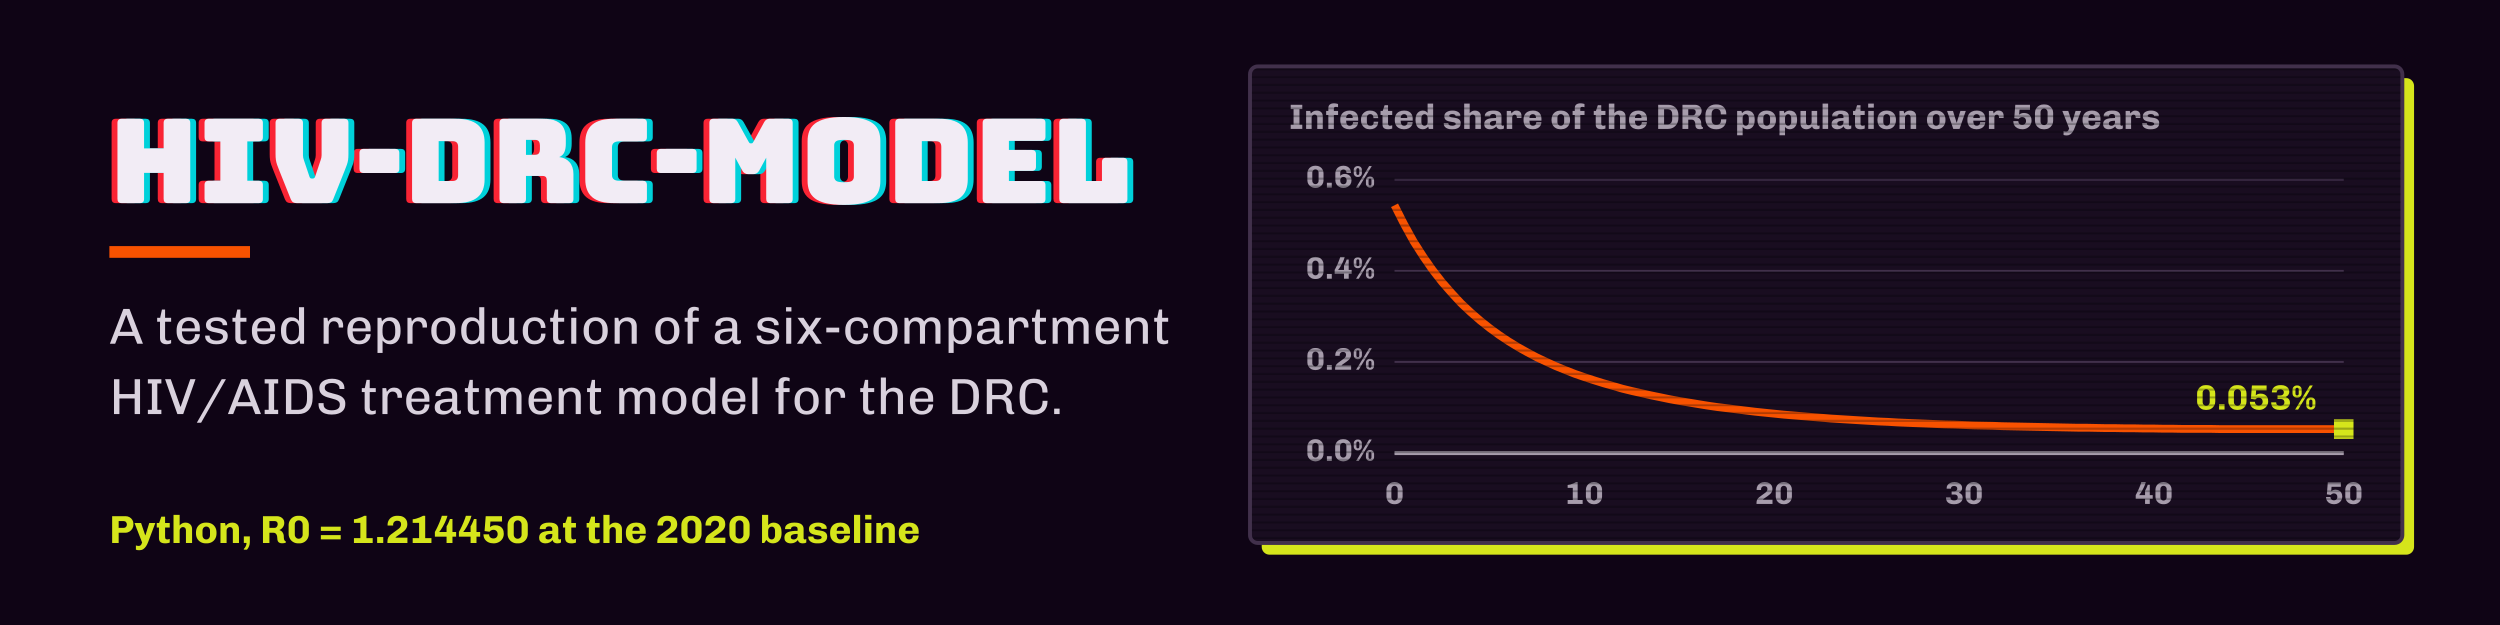
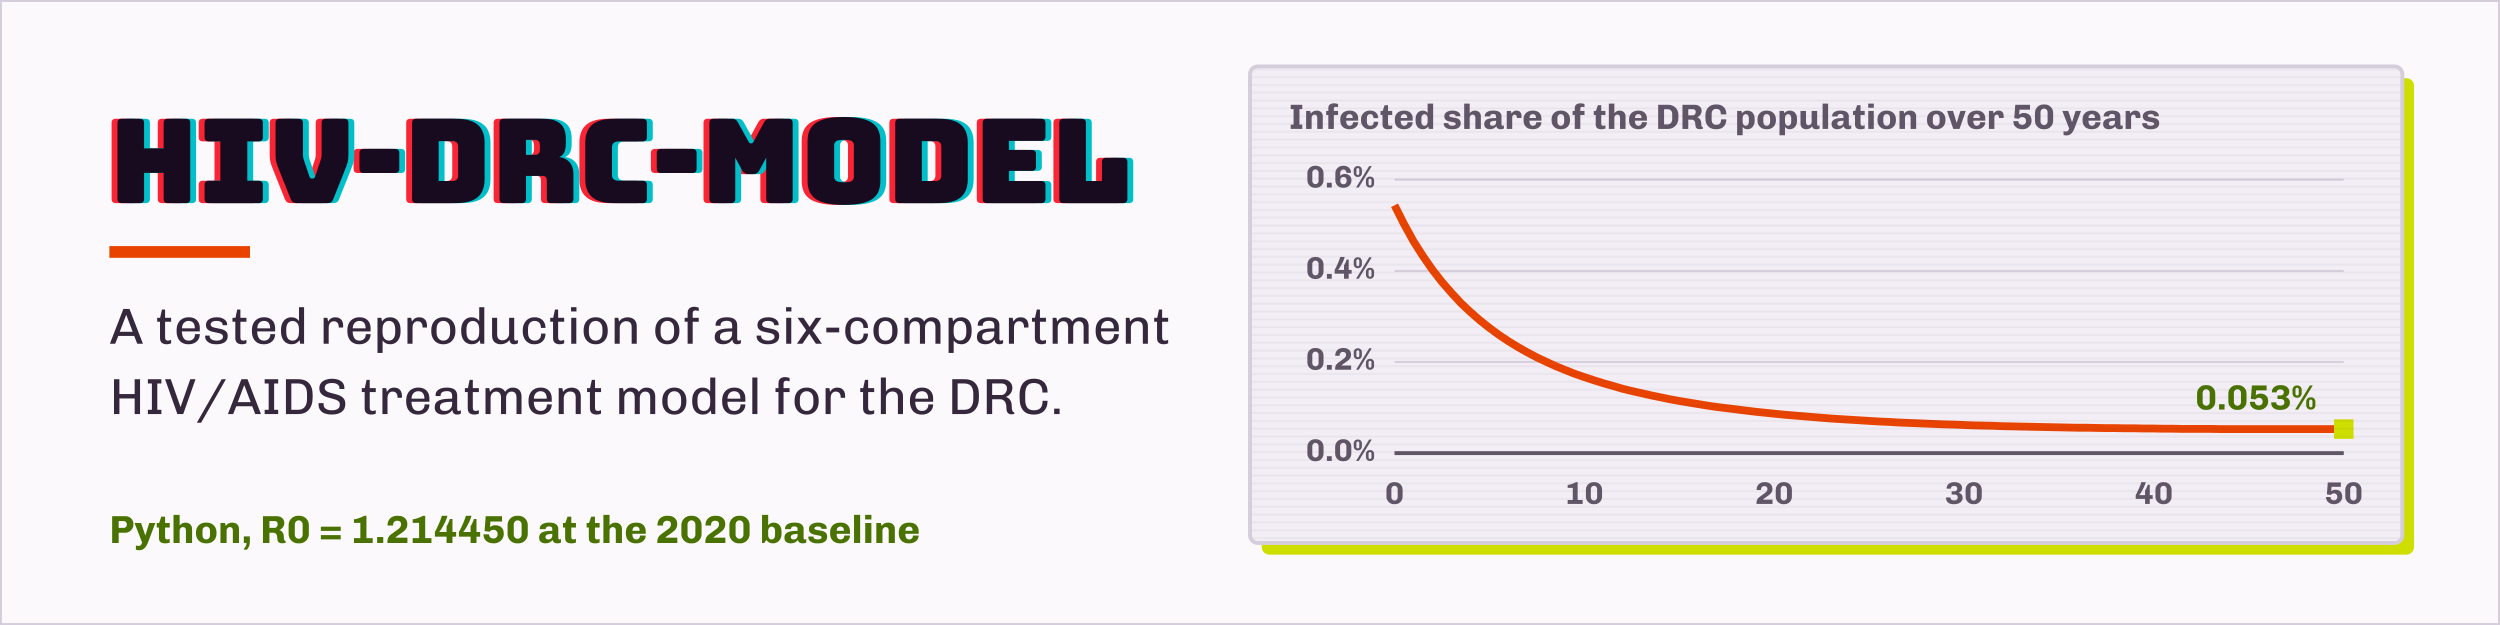
<svg xmlns="http://www.w3.org/2000/svg" viewBox="0 0 1280 320" width="1280" height="320" role="img" aria-label="Hiv-Drc-Model: simulated HIV prevalence in the DRC">
  <defs>
    <path id="g0" d="M260 0H105Q69 0 69 36V684Q69 720 105 720H260Q296 720 296 684V467H463V684Q463 720 499 720H654Q690 720 690 684V36Q690 0 654 0H499Q463 0 463 36V258H296V36Q296 0 260 0Z" />
    <path id="g1" d="M89 0Q53 0 53 36V155Q53 191 89 191H188V527H89Q53 527 53 563V684Q53 720 89 720H515Q551 720 551 684V563Q551 527 515 527H418V191H515Q551 191 551 155V36Q551 0 515 0Z" />
    <path id="g2" d="M495 0H235Q216 0 204.0 7.0Q192 14 184 33L86 278Q74 308 67.0 328.0Q60 348 57.0 368.5Q54 389 54 420V684Q54 720 90 720H249Q288 720 288 684V408Q288 398 290.0 388.0Q292 378 296 367L343 227Q348 210 362 210H373Q387 210 392 227L439 368Q443 379 445.0 389.0Q447 399 447 409V684Q447 720 483 720H640Q676 720 676 684V420Q676 389 673.0 368.5Q670 348 663.0 328.0Q656 308 644 278L546 33Q539 14 527.0 7.0Q515 0 495 0Z" />
    <path id="g3" d="M76 257Q40 257 40 293V427Q40 463 76 463H344Q380 463 380 427V293Q380 257 344 257Z" />
    <path id="g4" d="M442 0H105Q69 0 69 36V684Q69 720 105 720H442Q568 720 628.0 670.0Q688 620 688 516V204Q688 100 628.0 50.0Q568 0 442 0ZM296 529V189H415Q462 189 462 238V481Q462 529 415 529Z" />
    <path id="g5" d="M259 0H105Q69 0 69 36V684Q69 720 105 720H438Q513 720 556.0 699.0Q599 678 617.0 640.5Q635 603 635 553V507Q635 465 623.0 436.0Q611 407 579 393Q634 387 667.0 349.0Q700 311 700 248V36Q700 0 664 0H509Q473 0 473 36V189Q473 212 464.5 222.0Q456 232 435 232H295V36Q295 0 259 0ZM295 540V412H370Q396 412 405.0 425.5Q414 439 414 459V493Q414 513 405.0 526.5Q396 540 370 540Z" />
    <path id="g6" d="M548 0H304Q178 0 118.0 50.0Q58 100 58 204V515Q58 620 118.0 670.0Q178 720 304 720H548Q584 720 584 684V563Q584 527 548 527H347Q286 527 286 477V239Q286 191 347 191H548Q584 191 584 155V36Q584 0 548 0Z" />
    <path id="g7" d="M254 0H105Q69 0 69 36V684Q69 720 105 720H266Q296 720 312 690L402 527Q407 518 410.5 514.0Q414 510 420 510H429Q435 510 438.5 514.0Q442 518 447 527L536 690Q552 720 582 720H744Q780 720 780 684V36Q780 0 744 0H590Q554 0 554 36V388L495 279Q478 247 442 247H402Q366 247 349 279L290 388V36Q290 0 254 0Z" />
    <path id="g8" d="M679 189Q679 143 665.5 105.5Q652 68 618.0 41.0Q584 14 523.5 -0.5Q463 -15 369 -15Q275 -15 214.5 -0.5Q154 14 120.0 41.0Q86 68 72.0 105.5Q58 143 58 189V530Q58 576 72.0 613.5Q86 651 120.0 678.0Q154 705 214.5 720.0Q275 735 369 735Q463 735 523.5 720.0Q584 705 618.0 678.0Q652 651 665.5 613.5Q679 576 679 530ZM285 225Q285 205 300.0 191.5Q315 178 369 178Q424 178 438.5 191.5Q453 205 453 225V494Q453 514 438.5 527.0Q424 540 369 540Q315 540 300.0 527.0Q285 514 285 494Z" />
    <path id="g9" d="M569 0H105Q69 0 69 36V684Q69 720 105 720H569Q605 720 605 684V567Q605 531 569 531H293V454H488Q524 454 524 418V311Q524 275 488 275H293V189H569Q605 189 605 153V36Q605 0 569 0Z" />
    <path id="g10" d="M614 0H105Q69 0 69 36V684Q69 720 105 720H260Q296 720 296 684V189H433V351Q433 387 469 387H614Q650 387 650 351V36Q650 0 614 0Z" />
    <path id="g11" d="M10 0 276 686H396L661 0H549L489 154H175L114 0ZM204 235H459L334 566H330Z" />
    <path id="g13" d="M228 -10Q191 -10 161.5 2.0Q132 14 115.5 40.5Q99 67 99 111V433H43V511H102L137 674H199V511H318V433H199V129Q199 85 217.0 73.0Q235 61 256 61Q267 61 286.5 66.0Q306 71 318 76V9Q307 3 291.5 -1.5Q276 -6 259.5 -8.0Q243 -10 228 -10Z" />
    <path id="g14" d="M285 -10Q217 -10 165.5 19.5Q114 49 85.0 106.5Q56 164 56 245V266Q56 348 86.5 405.0Q117 462 170.0 491.5Q223 521 291 521H302Q364 521 412.0 495.0Q460 469 486.5 421.0Q513 373 513 307V243H160Q160 186 175.5 145.0Q191 104 220.5 82.5Q250 61 293 61Q329 61 357.0 75.0Q385 89 402.0 118.0Q419 147 419 190H513Q513 129 484.0 84.0Q455 39 405.5 14.5Q356 -10 294 -10ZM161 303H415Q415 378 382.5 414.0Q350 450 292 450Q239 450 201.5 413.0Q164 376 161 303Z" />
    <path id="g15" d="M256 -10Q203 -10 164.0 3.0Q125 16 99.0 37.5Q73 59 60.0 85.5Q47 112 47 138Q47 144 47.0 148.5Q47 153 48 160H136Q135 157 135.0 154.5Q135 152 135 149Q135 120 153.5 100.5Q172 81 203.5 71.0Q235 61 275 61Q309 61 337.5 70.0Q366 79 382.5 96.5Q399 114 399 138Q399 166 381.0 181.5Q363 197 333.0 205.5Q303 214 267.5 220.5Q232 227 195.5 235.5Q159 244 129.0 259.0Q99 274 81.0 300.5Q63 327 63 371Q63 405 78.0 433.0Q93 461 121.0 480.5Q149 500 187.5 510.5Q226 521 272 521H285Q329 521 365.0 509.5Q401 498 427.0 478.5Q453 459 466.5 434.5Q480 410 480 383Q480 378 479.5 372.5Q479 367 479 365H391V376Q391 386 386.5 398.5Q382 411 368.5 422.5Q355 434 331.5 442.0Q308 450 271 450Q236 450 213.0 443.0Q190 436 177.5 425.0Q165 414 160.0 402.0Q155 390 155 380Q155 356 173.0 341.5Q191 327 221.0 319.0Q251 311 287.5 305.0Q324 299 360.0 290.5Q396 282 426.0 266.5Q456 251 474.0 224.0Q492 197 492 154Q492 109 475.0 77.5Q458 46 428.0 27.0Q398 8 359.0 -1.0Q320 -10 276 -10Z" />
    <path id="g16" d="M267 -10Q209 -10 161.5 17.5Q114 45 85.5 104.0Q57 163 57 255V266Q57 350 84.5 406.5Q112 463 157.5 492.0Q203 521 259 521Q313 521 352.0 500.5Q391 480 412 446V720H512V0H436L422 71Q397 33 358.5 11.5Q320 -10 267 -10ZM285 61Q320 61 348.5 77.5Q377 94 394.5 131.5Q412 169 412 232V288Q412 343 395.0 378.5Q378 414 349.0 431.5Q320 449 285 449Q233 449 197.0 408.5Q161 368 161 286V231Q161 169 177.5 131.5Q194 94 222.5 77.5Q251 61 285 61Z" />
    <path id="g17" d="M79 0V511H153L167 436Q168 438 176.0 451.0Q184 464 200.5 480.5Q217 497 243.5 509.0Q270 521 309 521Q362 521 396.5 499.5Q431 478 447.5 441.0Q464 404 464 357Q464 347 463.0 336.5Q462 326 462 320H376V339Q376 361 367.5 385.5Q359 410 338.0 426.5Q317 443 279 443Q251 443 231.5 431.0Q212 419 200.5 401.0Q189 383 184.0 363.0Q179 343 179 326V0Z" />
    <path id="g18" d="M78 -181V511H153L167 440Q192 478 232.0 499.5Q272 521 325 521Q383 521 429.5 495.5Q476 470 504.0 413.0Q532 356 532 263V244Q532 162 504.5 105.0Q477 48 431.5 19.0Q386 -10 331 -10Q277 -10 238.5 11.0Q200 32 178 65V-181ZM304 62Q339 62 367.0 80.0Q395 98 411.0 134.0Q427 170 427 223V279Q427 341 411.0 378.5Q395 416 367.0 433.0Q339 450 304 450Q270 450 241.0 433.5Q212 417 194.5 380.0Q177 343 177 280V223Q177 169 194.0 133.0Q211 97 240.0 79.5Q269 62 304 62Z" />
    <path id="g19" d="M288 -10Q222 -10 169.5 21.0Q117 52 87.0 110.0Q57 168 57 247V264Q57 345 87.0 402.5Q117 460 169.5 490.5Q222 521 288 521H301Q368 521 420.0 490.0Q472 459 502.0 401.5Q532 344 532 264V247Q532 168 502.0 110.0Q472 52 419.5 21.0Q367 -10 301 -10ZM294 61Q332 61 362.0 79.0Q392 97 410.0 133.0Q428 169 428 222V289Q428 343 410.0 378.5Q392 414 362.0 432.0Q332 450 294 450Q257 450 227.0 432.0Q197 414 179.0 378.5Q161 343 161 289V222Q161 169 179.0 133.0Q197 97 227.0 79.0Q257 61 294 61Z" />
    <path id="g20" d="M247 -10Q168 -10 121.0 33.5Q74 77 74 168V511H174V192Q174 125 201.0 96.5Q228 68 280 68Q315 68 344.5 84.5Q374 101 392.0 130.0Q410 159 410 195V511H510V95Q510 77 518.5 69.0Q527 61 538 61Q549 61 561.0 65.0Q573 69 583 75V11Q570 1 551.0 -4.5Q532 -10 507 -10Q475 -10 456.0 2.0Q437 14 428.0 33.5Q419 53 415 75Q390 35 344.0 12.5Q298 -10 247 -10Z" />
    <path id="g21" d="M278 -10Q214 -10 164.0 21.5Q114 53 85.5 110.0Q57 167 57 244V268Q57 326 74.5 372.5Q92 419 122.5 452.5Q153 486 194.5 503.5Q236 521 284 521H295Q358 521 405.0 495.5Q452 470 478.5 423.5Q505 377 505 311H416Q416 358 400.0 389.0Q384 420 356.0 435.0Q328 450 293 450Q236 450 198.5 411.0Q161 372 161 293V220Q161 141 198.0 101.0Q235 61 294 61Q331 61 359.0 75.5Q387 90 403.0 120.5Q419 151 419 200H505Q505 133 476.5 86.0Q448 39 399.5 14.5Q351 -10 290 -10Z" />
    <path id="g22" d="M87 0V511H187V0ZM84 636V720H190V636Z" />
    <path id="g23" d="M79 0V511H151L165 436Q193 478 237.5 499.5Q282 521 334 521Q387 521 427.5 501.0Q468 481 491.0 441.5Q514 402 514 343V0H414V326Q414 389 385.0 416.5Q356 444 303 444Q269 444 240.5 427.0Q212 410 195.5 381.5Q179 353 179 316V0Z" />
    <path id="g24" d="M105 0V433H47V511H105V604Q105 669 141.5 698.5Q178 728 234 728Q248 728 264.5 725.5Q281 723 297.0 719.0Q313 715 324 710V643Q312 648 292.5 652.5Q273 657 262 657Q249 657 235.5 652.5Q222 648 213.5 635.0Q205 622 205 593V511H324V433H205V0Z" />
    <path id="g25" d="M210 -10Q169 -10 131.5 3.0Q94 16 70.5 47.5Q47 79 47 133Q47 188 71.5 221.5Q96 255 141.5 273.0Q187 291 250.5 297.0Q314 303 390 303V355Q390 409 363.5 430.5Q337 452 280 452Q232 452 197.0 431.5Q162 411 162 367V355H65Q64 360 64.0 365.5Q64 371 64 377Q64 421 91.5 453.5Q119 486 166.5 503.5Q214 521 275 521H289Q390 521 439.5 481.0Q489 441 489 366V95Q489 77 497.0 69.0Q505 61 516 61Q527 61 539.5 65.0Q552 69 562 75V11Q549 1 530.0 -4.5Q511 -10 485 -10Q453 -10 433.5 2.5Q414 15 405.0 36.0Q396 57 394 83Q365 38 318.5 14.0Q272 -10 210 -10ZM250 61Q285 61 317.0 76.5Q349 92 369.5 124.0Q390 156 390 204V242Q315 242 261.0 234.5Q207 227 178.5 206.0Q150 185 150 141Q150 99 175.0 80.0Q200 61 250 61Z" />
    <path id="g26" d="M24 0 208 265 36 511H154L274 333H275L396 511H506L333 263L516 0H398L268 195H266L134 0Z" />
    <path id="g27" d="M62 224V317H316V224Z" />
    <path id="g28" d="M79 0V511H153L168 436Q193 476 230.0 498.5Q267 521 315 521Q365 521 404.0 501.0Q443 481 465 437Q487 474 526.5 497.5Q566 521 620 521Q669 521 707.0 501.0Q745 481 766.5 441.5Q788 402 788 343V0H689V321Q689 385 663.5 414.0Q638 443 591 443Q560 443 535.5 427.0Q511 411 497.5 382.0Q484 353 484 317V0H384V321Q384 385 358.5 414.0Q333 443 285 443Q254 443 230.0 427.0Q206 411 192.5 382.0Q179 353 179 317V0Z" />
    <path id="g29" d="M91 0V686H197V394H498V686H604V0H498V307H198V0Z" />
    <path id="g30" d="M63 0V84H142V602H63V686H329V602H249V84H329V0Z" />
    <path id="g31" d="M253 0 11 686H123L313 144H318L507 686H610L368 0Z" />
    <path id="g32" d="M15 -171 505 686H588L99 -171Z" />
    <path id="g33" d="M91 0V686H340Q398 686 448.0 669.5Q498 653 536.5 616.0Q575 579 596.0 520.0Q617 461 617 375V330Q617 245 596.0 183.0Q575 121 536.5 80.0Q498 39 448.0 19.5Q398 0 340 0ZM197 84H333Q382 84 421.0 105.5Q460 127 483.0 175.5Q506 224 506 306V392Q506 472 483.0 518.0Q460 564 421.0 583.0Q382 602 333 602H197Z" />
    <path id="g34" d="M311 -10Q240 -10 181.5 10.0Q123 30 88.0 75.0Q53 120 53 195Q53 199 53.0 204.5Q53 210 54 215H153Q152 209 152.0 204.0Q152 199 152 193Q152 152 172.0 126.0Q192 100 228.0 87.0Q264 74 311 74Q361 74 397.0 85.0Q433 96 452.5 121.5Q472 147 472 188Q472 225 450.0 247.5Q428 270 392.0 283.0Q356 296 313.0 306.5Q270 317 227.5 330.0Q185 343 149.0 364.0Q113 385 91.0 420.0Q69 455 69 509Q69 573 103.5 614.0Q138 655 194.5 675.5Q251 696 318 696Q385 696 440.5 676.5Q496 657 529.0 615.5Q562 574 562 506V493H465V509Q465 543 446.0 566.0Q427 589 395.0 600.5Q363 612 320 612Q278 612 245.5 602.5Q213 593 194.0 572.5Q175 552 175 518Q175 483 197.0 462.0Q219 441 255.0 428.5Q291 416 334.5 406.0Q378 396 421.0 383.0Q464 370 500.0 348.5Q536 327 558.0 292.0Q580 257 580 202Q580 125 544.0 78.5Q508 32 447.0 11.0Q386 -10 311 -10Z" />
    <path id="g35" d="M79 0V720H179V0Z" />
    <path id="g36" d="M79 0V720H179V443Q206 482 248.5 501.5Q291 521 336 521Q388 521 428.0 501.0Q468 481 491.5 441.5Q515 402 515 343V0H415V326Q415 389 385.5 416.5Q356 444 303 444Q269 444 240.5 427.0Q212 410 195.5 381.5Q179 353 179 316V0Z" />
    <path id="g37" d="M576 -5Q551 -5 528.5 5.0Q506 15 491.5 43.0Q477 71 477 124Q477 174 466.5 206.0Q456 238 438.0 256.5Q420 275 400.0 283.0Q380 291 361 291H197V0H91V686H412Q461 686 502.0 665.0Q543 644 569.0 606.0Q595 568 595 516Q595 475 578.5 440.0Q562 405 534.5 379.0Q507 353 474 340V335Q484 332 501.5 322.5Q519 313 537.5 294.0Q556 275 569.0 242.0Q582 209 582 160Q582 124 585.5 100.5Q589 77 595.0 63.5Q601 50 611.0 42.5Q621 35 633 30V4Q624 0 608.5 -2.5Q593 -5 576 -5ZM197 375H383Q413 375 436.5 393.5Q460 412 474.5 441.5Q489 471 489 504Q489 551 459.5 576.5Q430 602 384 602H197Z" />
    <path id="g38" d="M339 -10Q281 -10 231.0 6.5Q181 23 143.5 61.0Q106 99 84.5 161.5Q63 224 63 317V370Q63 461 85.0 523.5Q107 586 145.0 624.0Q183 662 232.5 679.0Q282 696 339 696H352Q404 696 451.5 682.0Q499 668 535.0 636.0Q571 604 592.5 552.0Q614 500 614 424H513Q513 499 490.5 539.5Q468 580 430.0 596.0Q392 612 344 612Q307 612 276.0 601.5Q245 591 222.0 566.0Q199 541 186.5 498.5Q174 456 174 392V294Q174 209 195.5 161.0Q217 113 255.0 93.5Q293 74 343 74Q393 74 432.0 90.0Q471 106 493.5 146.5Q516 187 516 261H614Q614 189 593.0 137.0Q572 85 535.5 53.0Q499 21 451.5 5.5Q404 -10 351 -10Z" />
    <path id="g39" d="M74 0V107H181V0Z" />
    <path id="g40" d="M71 0V686H413Q469 686 515.5 660.0Q562 634 589.0 589.0Q616 544 616 488V471Q616 415 588.0 367.5Q560 320 513.5 291.0Q467 262 410 262H238V0ZM238 387H366Q391 387 409.0 398.0Q427 409 437.5 428.5Q448 448 448 474Q448 508 426.0 534.0Q404 560 365 560H238Z" />
    <path id="g41" d="M129 -186Q101 -186 79.0 -182.5Q57 -179 40 -172V-63Q51 -68 70.5 -72.0Q90 -76 109 -76Q138 -76 154.5 -64.5Q171 -53 181.0 -33.0Q191 -13 199 12L5 511H173L278 199H285L382 511H537L356 30Q334 -31 303.0 -80.0Q272 -129 229.5 -157.5Q187 -186 129 -186Z" />
    <path id="g42" d="M248 -10Q201 -10 165.0 2.0Q129 14 108.5 43.5Q88 73 88 122V396H32V511H93L148 674H245V511H364V396H245V159Q245 115 263.0 102.5Q281 90 302 90Q313 90 332.5 94.5Q352 99 364 104V10Q350 4 328.5 -1.0Q307 -6 285.5 -8.0Q264 -10 248 -10Z" />
    <path id="g43" d="M62 0V720H219V448Q248 484 285.0 502.5Q322 521 369 521Q419 521 456.5 501.0Q494 481 515.5 445.0Q537 409 537 360V0H380V324Q380 365 358.5 386.0Q337 407 303 407Q280 407 261.0 395.0Q242 383 230.5 363.5Q219 344 219 319V0Z" />
    <path id="g44" d="M290 -10Q218 -10 161.0 22.0Q104 54 71.5 111.5Q39 169 39 246V265Q39 343 71.5 400.5Q104 458 161.0 489.5Q218 521 290 521H314Q386 521 443.0 489.5Q500 458 532.5 400.5Q565 343 565 265V246Q565 169 532.5 111.0Q500 53 443.0 21.5Q386 -10 314 -10ZM302 90Q329 90 350.5 103.0Q372 116 385.0 140.5Q398 165 398 198V313Q398 347 385.0 371.0Q372 395 350.5 408.0Q329 421 302 421Q275 421 253.5 408.0Q232 395 219.0 371.0Q206 347 206 313V198Q206 165 219.0 140.5Q232 116 253.5 103.0Q275 90 302 90Z" />
    <path id="g45" d="M62 0V511H179L197 437Q228 480 269.0 500.5Q310 521 365 521Q417 521 455.5 501.5Q494 482 515.0 446.0Q536 410 536 360V0H379V324Q379 365 358.0 386.0Q337 407 303 407Q280 407 261.0 395.0Q242 383 230.5 363.5Q219 344 219 319V0Z" />
    <path id="g46" d="M62 -172V-153Q97 -116 114.0 -78.0Q131 -40 131 1H62V169H216V27Q216 -30 197.5 -80.5Q179 -131 142 -172Z" />
    <path id="g48" d="M561 -8Q524 -8 496.5 3.5Q469 15 453.5 43.0Q438 71 438 121Q438 151 432.0 176.5Q426 202 414.0 221.0Q402 240 383.0 251.0Q364 262 337 262H236V0H71V686H429Q478 686 520.5 665.5Q563 645 590.0 607.0Q617 569 617 515Q617 471 600.0 435.0Q583 399 555.5 373.0Q528 347 495 334V329Q516 323 535.5 309.5Q555 296 570.0 275.5Q585 255 594.5 228.0Q604 201 604 168Q604 144 606.0 123.0Q608 102 613.0 85.5Q618 69 628.5 58.0Q639 47 655 42V7Q635 -1 610.0 -4.5Q585 -8 561 -8ZM236 387H373Q394 387 411.0 400.5Q428 414 438.0 436.0Q448 458 448 484Q448 521 427.0 540.5Q406 560 375 560H236Z" />
    <path id="g49" d="M291 -10Q224 -10 169.0 22.0Q114 54 81.5 109.0Q49 164 49 232V454Q49 523 81.5 578.0Q114 633 169.0 664.5Q224 696 291 696H325Q393 696 447.5 664.5Q502 633 534.0 578.0Q566 523 566 454V232Q566 164 534.0 109.0Q502 54 447.5 22.0Q393 -10 325 -10ZM307 108Q336 108 358.5 122.0Q381 136 394.5 159.5Q408 183 408 212V475Q408 504 394.5 527.5Q381 551 358.5 565.0Q336 579 308 579Q279 579 256.5 565.0Q234 551 220.5 527.5Q207 504 207 475V212Q207 183 220.5 159.5Q234 136 256.5 122.0Q279 108 307 108Z" />
    <path id="g50" d="M52 309V417H560V309ZM52 92V201H560V92Z" />
    <path id="g51" d="M80 0V124H244V514H80V606Q120 609 166.5 622.0Q213 635 259.5 654.5Q306 674 346 696H400V124H560V0Z" />
    <path id="g52" d="M59 0V152H215V0Z" />
    <path id="g53" d="M48 0V35Q48 95 70.0 139.5Q92 184 140 219L333 361Q364 384 381.0 413.5Q398 443 398 478Q398 521 373.0 545.5Q348 570 297 570Q267 570 244.0 557.5Q221 545 207.5 522.5Q194 500 194 472Q194 465 194.0 458.5Q194 452 195 446H52Q52 451 52.0 455.5Q52 460 52 464Q52 531 82.5 583.0Q113 635 168.5 665.5Q224 696 300 696H323Q396 696 448.5 669.0Q501 642 529.5 594.0Q558 546 558 482Q558 431 540.5 392.0Q523 353 490.5 321.0Q458 289 415 259L290 171Q283 166 275.5 160.0Q268 154 262.5 147.5Q257 141 253 135H560V0Z" />
    <path id="g54" d="M332 0V161H33V282Q49 309 68.5 347.5Q88 386 109.0 431.5Q130 477 150.0 525.0Q170 573 186.0 617.0Q202 661 212 696H355Q347 659 329.0 613.5Q311 568 288.0 519.0Q265 470 239.0 424.5Q213 379 188.5 341.5Q164 304 143 281H332V426Q342 441 355.0 465.5Q368 490 380.5 517.5Q393 545 403.0 571.0Q413 597 418 614H483V281H577V161H483V0Z" />
    <path id="g55" d="M306 -10Q228 -10 170.0 18.5Q112 47 79.5 98.5Q47 150 47 221H190Q190 191 203.5 166.5Q217 142 242.0 128.5Q267 115 300 115Q336 115 360.5 129.5Q385 144 397.5 169.5Q410 195 410 226Q410 275 380.0 306.0Q350 337 301 337Q270 337 243.5 322.5Q217 308 202 287L75 305L104 686H522V548H225L214 405Q234 424 269.0 439.0Q304 454 352 454Q414 454 463.0 429.5Q512 405 539.5 356.5Q567 308 567 236Q567 166 533.5 110.5Q500 55 441.0 22.5Q382 -10 306 -10Z" />
    <path id="g56" d="M196 -10Q155 -10 118.0 4.0Q81 18 57.5 49.5Q34 81 34 135Q34 189 57.5 223.5Q81 258 125.5 277.0Q170 296 232.5 303.5Q295 311 372 311V352Q372 392 350.0 408.5Q328 425 288 425Q252 425 227.0 409.0Q202 393 202 362V355H51Q50 358 50.0 362.5Q50 367 50 372Q50 415 78.0 449.0Q106 483 157.5 502.0Q209 521 278 521H303Q415 521 470.0 477.5Q525 434 525 362V126Q525 107 534.5 98.5Q544 90 555 90Q565 90 575.0 93.5Q585 97 594 101V12Q581 2 559.0 -4.0Q537 -10 503 -10Q465 -10 438.5 1.5Q412 13 398.0 32.0Q384 51 380 76Q352 40 307.0 15.0Q262 -10 196 -10ZM274 90Q299 90 321.5 101.5Q344 113 358.0 135.5Q372 158 372 191V232Q314 232 275.0 224.0Q236 216 216.5 199.0Q197 182 197 152Q197 117 218.5 103.5Q240 90 274 90Z" />
    <path id="g57" d="M294 -10Q219 -10 161.5 19.5Q104 49 71.5 105.5Q39 162 39 242V269Q39 350 72.5 406.5Q106 463 164.0 492.0Q222 521 297 521H316Q388 521 440.0 493.0Q492 465 520.0 414.5Q548 364 548 298V235H206Q206 193 215.5 160.0Q225 127 246.5 108.5Q268 90 303 90Q334 90 355.5 102.0Q377 114 389.0 136.5Q401 159 401 191H547Q547 133 516.5 87.5Q486 42 432.0 16.0Q378 -10 306 -10ZM206 311H393Q393 368 368.0 394.5Q343 421 302 421Q261 421 234.5 393.0Q208 365 206 311Z" />
    <path id="g58" d="M343 -10Q232 -10 173 78L119 0H62V720H219V453Q242 483 277.0 502.0Q312 521 363 521Q417 521 462.5 495.5Q508 470 535.0 415.5Q562 361 562 275V253Q562 164 531.5 105.5Q501 47 451.5 18.5Q402 -10 343 -10ZM308 90Q333 90 352.5 103.0Q372 116 383.5 141.0Q395 166 395 203V311Q395 345 384.0 369.0Q373 393 354.0 405.5Q335 418 310 418Q285 418 264.5 405.5Q244 393 231.5 369.0Q219 345 219 310V202Q219 165 231.0 140.0Q243 115 263.5 102.5Q284 90 308 90Z" />
    <path id="g59" d="M249 -10Q203 -10 164.0 1.0Q125 12 95.5 32.5Q66 53 49.5 81.5Q33 110 33 145Q33 150 33.0 154.0Q33 158 34 164H165Q164 162 164.0 160.0Q164 158 164 156Q164 132 180.0 117.5Q196 103 221.0 96.5Q246 90 273 90Q293 90 316.5 95.0Q340 100 357.0 111.0Q374 122 374 141Q374 162 356.5 173.0Q339 184 310.0 190.0Q281 196 246.5 201.5Q212 207 177.0 215.5Q142 224 113.0 240.5Q84 257 66.5 285.0Q49 313 49 358Q49 399 67.5 430.0Q86 461 118.5 481.0Q151 501 191.0 511.0Q231 521 273 521H296Q334 521 371.0 511.5Q408 502 438.0 484.0Q468 466 486.0 440.5Q504 415 504 384Q504 378 503.5 371.5Q503 365 503 361H370V369Q370 379 364.0 389.0Q358 399 346.0 406.5Q334 414 317.5 418.5Q301 423 279 423Q261 423 244.0 419.5Q227 416 214.5 410.0Q202 404 195.0 395.5Q188 387 188 377Q188 357 205.5 347.0Q223 337 252.5 331.5Q282 326 317.0 321.5Q352 317 387.0 308.5Q422 300 451.0 283.5Q480 267 498.0 238.5Q516 210 516 164Q516 115 497.0 81.5Q478 48 445.5 28.0Q413 8 372.0 -1.0Q331 -10 287 -10Z" />
    <path id="g60" d="M62 0V720H219V0Z" />
    <path id="g61" d="M66 0V511H223V0ZM64 602V720H224V602Z" />
    <path id="g62" d="M47 0V122H128V564H47V686H376V564H296V122H376V0Z" />
    <path id="g63" d="M96 0V396H34V511H96V588Q96 663 141.0 695.5Q186 728 256 728Q272 728 293.5 725.5Q315 723 336.5 718.5Q358 714 372 708V616Q361 620 341.0 623.5Q321 627 310 627Q298 627 284.5 623.5Q271 620 262.0 607.5Q253 595 253 567V511H373V396H253V0Z" />
    <path id="g64" d="M276 -10Q211 -10 157.0 22.5Q103 55 71.0 111.5Q39 168 39 239V273Q39 327 58.0 372.0Q77 417 110.5 450.5Q144 484 187.5 502.5Q231 521 281 521H303Q374 521 424.5 494.0Q475 467 502.0 419.0Q529 371 529 307H393Q393 345 382.0 370.5Q371 396 351.0 408.5Q331 421 301 421Q261 421 233.5 393.5Q206 366 206 316V197Q206 147 231.5 118.5Q257 90 303 90Q336 90 357.5 101.0Q379 112 390.0 137.0Q401 162 401 204H529Q529 136 499.5 88.0Q470 40 418.0 15.0Q366 -10 298 -10Z" />
    <path id="g65" d="M246 -10Q184 -10 137.5 18.5Q91 47 65.0 105.5Q39 164 39 253V264Q39 350 67.0 407.0Q95 464 141.5 492.5Q188 521 242 521Q295 521 330.0 501.5Q365 482 383 453V720H540V0H416L400 66Q377 35 339.5 12.5Q302 -10 246 -10ZM294 90Q319 90 339.0 102.5Q359 115 371.0 140.0Q383 165 383 202V310Q383 345 371.0 369.0Q359 393 339.0 405.5Q319 418 294 418Q257 418 231.5 389.5Q206 361 206 310V203Q206 166 217.5 141.0Q229 116 249.0 103.0Q269 90 294 90Z" />
    <path id="g66" d="M62 0V511H180L198 437Q201 441 209.5 454.5Q218 468 235.0 483.5Q252 499 277.0 510.0Q302 521 336 521Q387 521 419.0 502.0Q451 483 466.5 447.5Q482 412 482 363Q482 352 481.0 337.5Q480 323 479 311H349V333Q349 350 342.5 367.0Q336 384 322.0 394.5Q308 405 284 405Q266 405 253.0 398.0Q240 391 232.0 379.5Q224 368 220.5 354.5Q217 341 217 327V0Z" />
    <path id="g67" d="M71 0V686H355Q416 686 468.5 666.5Q521 647 561.5 609.5Q602 572 624.5 516.5Q647 461 647 389V314Q647 242 624.5 184.5Q602 127 561.5 85.5Q521 44 468.5 22.0Q416 0 355 0ZM239 128H341Q377 128 406.5 145.0Q436 162 453.0 195.5Q470 229 470 279V418Q470 468 453.0 499.0Q436 530 406.5 545.0Q377 560 341 560H239Z" />
    <path id="g68" d="M343 -10Q281 -10 226.5 8.5Q172 27 131.5 65.5Q91 104 68.0 162.5Q45 221 45 301V385Q45 463 68.5 521.0Q92 579 133.0 618.0Q174 657 227.5 676.5Q281 696 341 696H363Q420 696 470.5 679.5Q521 663 559.0 628.5Q597 594 618.5 540.5Q640 487 640 413H483Q483 474 467.5 508.0Q452 542 422.0 556.0Q392 570 351 570Q322 570 298.5 561.5Q275 553 258.0 535.0Q241 517 231.5 488.5Q222 460 222 420V266Q222 214 238.0 180.5Q254 147 283.0 131.5Q312 116 351 116Q397 116 427.5 130.0Q458 144 474.0 177.5Q490 211 490 272H640Q640 203 619.0 150.0Q598 97 560.0 61.5Q522 26 472.0 8.0Q422 -10 365 -10Z" />
    <path id="g69" d="M62 -181V511H185L202 447Q224 478 261.5 499.5Q299 521 351 521Q411 521 458.5 495.5Q506 470 534.0 414.0Q562 358 562 268V247Q562 162 534.0 104.5Q506 47 460.0 18.5Q414 -10 360 -10Q306 -10 271.5 9.5Q237 29 219 58V-181ZM308 91Q333 91 352.5 104.0Q372 117 383.5 141.5Q395 166 395 199V307Q395 344 383.5 369.0Q372 394 352.5 406.5Q333 419 308 419Q284 419 263.5 406.5Q243 394 231.0 369.5Q219 345 219 307V199Q219 165 230.5 141.0Q242 117 262.5 104.0Q283 91 308 91Z" />
    <path id="g70" d="M225 -10Q147 -10 102.5 33.5Q58 77 58 158V511H215V191Q215 148 233.5 126.5Q252 105 289 105Q313 105 332.5 116.5Q352 128 363.5 148.5Q375 169 375 193V511H532V126Q532 107 541.5 98.5Q551 90 562 90Q572 90 582.0 93.5Q592 97 601 101V12Q588 2 566.0 -4.0Q544 -10 511 -10Q472 -10 447.0 0.5Q422 11 408.0 30.0Q394 49 387 73Q362 34 319.0 12.0Q276 -10 225 -10Z" />
    <path id="g71" d="M183 0 7 511H175L277 179H283L386 511H539L361 0Z" />
    <path id="g72" d="M104 0 522 686H606L189 0ZM151 337Q117 337 89.0 353.5Q61 370 45.0 398.0Q29 426 29 459V563Q29 597 45.0 625.0Q61 653 89.0 669.5Q117 686 151 686H168Q203 686 230.5 669.5Q258 653 274.0 625.0Q290 597 290 563V459Q290 426 274.0 398.0Q258 370 230.5 353.5Q203 337 168 337ZM160 402Q181 402 193.5 415.5Q206 429 206 449V574Q206 594 193.5 607.5Q181 621 160 621Q140 621 126.5 607.5Q113 594 113 574V449Q113 429 126.5 415.5Q140 402 160 402ZM541 -1Q507 -1 479.0 16.0Q451 33 435.0 61.0Q419 89 419 122V226Q419 260 435.0 288.0Q451 316 479.0 332.5Q507 349 541 349H558Q593 349 620.5 332.5Q648 316 664.0 288.0Q680 260 680 226V122Q680 89 664.0 61.0Q648 33 620.5 16.0Q593 -1 558 -1ZM550 64Q571 64 583.5 78.0Q596 92 596 112V236Q596 257 583.5 270.5Q571 284 550 284Q530 284 516.5 270.5Q503 257 503 236V112Q503 92 516.5 78.0Q530 64 550 64Z" />
    <path id="g73" d="M301 -10Q231 -10 175.5 21.5Q120 53 87.5 107.5Q55 162 55 232V454Q55 525 88.0 579.5Q121 634 177.0 665.0Q233 696 302 696H323Q388 696 440.5 669.5Q493 643 524.5 592.5Q556 542 556 469H413Q413 519 385.0 547.0Q357 575 315 575Q286 575 262.5 561.5Q239 548 225.5 525.5Q212 503 212 474V373Q239 403 278.5 419.0Q318 435 358 435Q419 435 467.5 411.0Q516 387 544.0 341.0Q572 295 572 227Q572 157 538.5 103.5Q505 50 448.0 20.0Q391 -10 322 -10ZM315 105Q349 105 371.5 119.5Q394 134 405.5 160.5Q417 187 417 222Q417 258 405.0 284.0Q393 310 370.0 324.0Q347 338 315 338Q282 338 259.0 324.0Q236 310 224.0 284.0Q212 258 212 223Q212 186 224.0 159.5Q236 133 259.5 119.0Q283 105 315 105Z" />
    <path id="g74" d="M276 -10Q197 -10 144.0 16.0Q91 42 64.5 87.0Q38 132 38 187V206H180Q180 152 212.5 131.5Q245 111 296 111Q349 111 381.0 133.5Q413 156 413 207Q413 239 399.5 259.5Q386 280 363.5 290.0Q341 300 313 300H217V402H300Q327 402 349.0 412.0Q371 422 384.0 442.0Q397 462 397 492Q397 519 383.5 537.5Q370 556 347.0 565.5Q324 575 295 575Q247 575 220.0 552.0Q193 529 193 488H58V510Q58 564 88.5 606.0Q119 648 173.5 672.0Q228 696 298 696H321Q389 696 441.5 672.0Q494 648 523.5 606.0Q553 564 553 511Q553 475 540.0 446.0Q527 417 504.5 396.0Q482 375 453 361V354Q504 338 537.5 299.5Q571 261 571 195Q571 136 537.5 89.5Q504 43 444.5 16.5Q385 -10 307 -10Z" />
  </defs>
  <defs>
    <pattern id="grille" width="8" height="4" patternUnits="userSpaceOnUse">
-       <rect y="3" width="8" height="1" fill="#030104" fill-opacity="0.28" />
+       <rect y="3" width="8" height="1" fill="#35283c" fill-opacity="0.05" />
    </pattern>
  </defs>
-   <rect width="1280" height="320" fill="#0f0415" />
+   <rect width="1280" height="320" fill="#fbf9fc" />
+   <rect x="0.5" y="0.5" width="1279" height="319" fill="none" stroke="#d5cddb" />
  <g fill="#f92434" transform="translate(53.00 104.00) scale(0.06 -0.06)">
    <use href="#g0" x="0" />
    <use href="#g1" x="759" />
    <use href="#g2" x="1364" />
    <use href="#g3" x="2094" />
    <use href="#g4" x="2514" />
    <use href="#g5" x="3260" />
    <use href="#g6" x="4003" />
    <use href="#g3" x="4631" />
    <use href="#g7" x="5051" />
    <use href="#g8" x="5900" />
    <use href="#g4" x="6637" />
    <use href="#g9" x="7383" />
    <use href="#g10" x="8037" />
  </g>
-   <g fill="#00d1da" transform="translate(59.00 104.00) scale(0.06 -0.06)">
+   <g fill="#00bfc9" transform="translate(59.00 104.00) scale(0.06 -0.06)">
    <use href="#g0" x="0" />
    <use href="#g1" x="759" />
    <use href="#g2" x="1364" />
    <use href="#g3" x="2094" />
    <use href="#g4" x="2514" />
    <use href="#g5" x="3260" />
    <use href="#g6" x="4003" />
    <use href="#g3" x="4631" />
    <use href="#g7" x="5051" />
    <use href="#g8" x="5900" />
    <use href="#g4" x="6637" />
    <use href="#g9" x="7383" />
    <use href="#g10" x="8037" />
  </g>
-   <g fill="#f2ecf5" transform="translate(56.00 104.00) scale(0.06 -0.06)">
+   <g fill="#180b20" transform="translate(56.00 104.00) scale(0.06 -0.06)">
    <use href="#g0" x="0" />
    <use href="#g1" x="759" />
    <use href="#g2" x="1364" />
    <use href="#g3" x="2094" />
    <use href="#g4" x="2514" />
    <use href="#g5" x="3260" />
    <use href="#g6" x="4003" />
    <use href="#g3" x="4631" />
    <use href="#g7" x="5051" />
    <use href="#g8" x="5900" />
    <use href="#g4" x="6637" />
    <use href="#g9" x="7383" />
    <use href="#g10" x="8037" />
  </g>
-   <rect x="56" y="126" width="72" height="6" fill="#f85200" />
-   <g fill="#d9d1dd" transform="translate(56.00 176.00) scale(0.026 -0.026)">
+   <rect x="56" y="126" width="72" height="6" fill="#e94300" />
+   <g fill="#35283c" transform="translate(56.00 176.00) scale(0.026 -0.026)">
    <use href="#g11" x="0" />
    <use href="#g13" x="898" />
    <use href="#g14" x="1268" />
    <use href="#g15" x="1839" />
    <use href="#g13" x="2381" />
    <use href="#g14" x="2751" />
    <use href="#g16" x="3322" />
    <use href="#g17" x="4140" />
    <use href="#g14" x="4631" />
    <use href="#g18" x="5202" />
    <use href="#g17" x="5791" />
    <use href="#g19" x="6282" />
    <use href="#g16" x="6871" />
    <use href="#g20" x="7462" />
    <use href="#g21" x="8083" />
    <use href="#g13" x="8638" />
    <use href="#g22" x="9008" />
    <use href="#g19" x="9282" />
    <use href="#g23" x="9871" />
    <use href="#g19" x="10693" />
    <use href="#g24" x="11282" />
    <use href="#g25" x="11874" />
    <use href="#g15" x="12699" />
    <use href="#g22" x="13241" />
    <use href="#g26" x="13515" />
    <use href="#g27" x="14056" />
    <use href="#g21" x="14434" />
    <use href="#g19" x="14989" />
    <use href="#g28" x="15578" />
    <use href="#g18" x="16448" />
    <use href="#g25" x="17037" />
    <use href="#g17" x="17635" />
    <use href="#g13" x="18126" />
    <use href="#g28" x="18496" />
    <use href="#g14" x="19366" />
    <use href="#g23" x="19937" />
    <use href="#g13" x="20532" />
  </g>
-   <g fill="#d9d1dd" transform="translate(56.00 212.00) scale(0.026 -0.026)">
+   <g fill="#35283c" transform="translate(56.00 212.00) scale(0.026 -0.026)">
    <use href="#g29" x="0" />
    <use href="#g30" x="695" />
    <use href="#g31" x="1086" />
    <use href="#g32" x="1707" />
    <use href="#g11" x="2324" />
    <use href="#g30" x="2995" />
    <use href="#g33" x="3386" />
    <use href="#g34" x="4066" />
    <use href="#g13" x="4928" />
    <use href="#g17" x="5298" />
    <use href="#g14" x="5789" />
    <use href="#g25" x="6360" />
    <use href="#g13" x="6958" />
    <use href="#g28" x="7328" />
    <use href="#g14" x="8198" />
    <use href="#g23" x="8769" />
    <use href="#g13" x="9364" />
    <use href="#g28" x="9961" />
    <use href="#g19" x="10831" />
    <use href="#g16" x="11420" />
    <use href="#g14" x="12011" />
    <use href="#g35" x="12582" />
    <use href="#g24" x="13071" />
    <use href="#g19" x="13436" />
    <use href="#g17" x="14025" />
    <use href="#g13" x="14743" />
    <use href="#g36" x="15113" />
    <use href="#g14" x="15709" />
    <use href="#g33" x="16507" />
    <use href="#g37" x="17187" />
    <use href="#g38" x="17861" />
    <use href="#g39" x="18531" />
  </g>
-   <g fill="#d5e51b" transform="translate(56.00 278.00) scale(0.02 -0.02)">
+   <g fill="#4a7200" transform="translate(56.00 278.00) scale(0.02 -0.02)">
    <use href="#g40" x="0" />
    <use href="#g41" x="639" />
    <use href="#g42" x="1181" />
    <use href="#g43" x="1580" />
    <use href="#g44" x="2178" />
    <use href="#g45" x="2782" />
    <use href="#g46" x="3380" />
    <use href="#g48" x="3861" />
    <use href="#g49" x="4540" />
    <use href="#g50" x="5362" />
    <use href="#g51" x="6181" />
    <use href="#g52" x="6796" />
    <use href="#g53" x="7070" />
    <use href="#g51" x="7685" />
    <use href="#g54" x="8300" />
    <use href="#g54" x="8915" />
    <use href="#g55" x="9530" />
    <use href="#g49" x="10145" />
    <use href="#g56" x="10967" />
    <use href="#g42" x="11580" />
    <use href="#g42" x="12186" />
    <use href="#g43" x="12585" />
    <use href="#g57" x="13183" />
    <use href="#g53" x="13979" />
    <use href="#g49" x="14594" />
    <use href="#g53" x="15209" />
    <use href="#g49" x="15824" />
    <use href="#g58" x="16646" />
    <use href="#g56" x="17247" />
    <use href="#g59" x="17860" />
    <use href="#g57" x="18412" />
    <use href="#g60" x="19001" />
    <use href="#g61" x="19284" />
    <use href="#g45" x="19572" />
    <use href="#g57" x="20170" />
  </g>
-   <rect x="646" y="40" width="590" height="244" rx="4" fill="#d5e51b" />
-   <rect x="640" y="34" width="590" height="244" rx="4" fill="#190d20" stroke="#41304b" stroke-width="2" />
-   <g fill="#a79dac" transform="translate(660.00 66.00) scale(0.018 -0.018)">
+   <rect x="646" y="40" width="590" height="244" rx="4" fill="#cedf00" />
+   <rect x="640" y="34" width="590" height="244" rx="4" fill="#f3eef5" stroke="#d5cddb" stroke-width="2" />
+   <g fill="#615667" transform="translate(660.00 66.00) scale(0.018 -0.018)">
    <use href="#g62" x="0" />
    <use href="#g45" x="423" />
    <use href="#g63" x="1021" />
    <use href="#g57" x="1418" />
    <use href="#g64" x="2007" />
    <use href="#g42" x="2570" />
    <use href="#g57" x="2969" />
    <use href="#g65" x="3558" />
    <use href="#g59" x="4367" />
    <use href="#g43" x="4919" />
    <use href="#g56" x="5517" />
    <use href="#g66" x="6130" />
    <use href="#g57" x="6631" />
    <use href="#g44" x="7427" />
    <use href="#g63" x="8031" />
    <use href="#g42" x="8635" />
    <use href="#g43" x="9034" />
    <use href="#g57" x="9632" />
    <use href="#g67" x="10428" />
    <use href="#g48" x="11119" />
    <use href="#g68" x="11798" />
    <use href="#g69" x="12683" />
    <use href="#g44" x="13284" />
    <use href="#g69" x="13888" />
    <use href="#g70" x="14489" />
    <use href="#g60" x="15114" />
    <use href="#g56" x="15397" />
    <use href="#g42" x="16010" />
    <use href="#g61" x="16409" />
    <use href="#g44" x="16697" />
    <use href="#g45" x="17301" />
    <use href="#g44" x="18106" />
    <use href="#g71" x="18710" />
    <use href="#g57" x="19256" />
    <use href="#g66" x="19845" />
    <use href="#g55" x="20553" />
    <use href="#g49" x="21168" />
    <use href="#g41" x="21990" />
    <use href="#g57" x="22532" />
    <use href="#g56" x="23121" />
    <use href="#g66" x="23734" />
    <use href="#g59" x="24235" />
  </g>
-   <line x1="714" y1="232.0" x2="1200" y2="232.0" stroke="#41304b" stroke-width="1" />
-   <g fill="#a79dac" transform="translate(668.59 236.00) scale(0.016 -0.016)">
+   <line x1="714" y1="232.0" x2="1200" y2="232.0" stroke="#d5cddb" stroke-width="1" />
+   <g fill="#615667" transform="translate(668.59 236.00) scale(0.016 -0.016)">
    <use href="#g49" x="0" />
    <use href="#g52" x="615" />
    <use href="#g49" x="889" />
    <use href="#g72" x="1504" />
  </g>
-   <line x1="714" y1="185.3" x2="1200" y2="185.3" stroke="#41304b" stroke-width="1" />
-   <g fill="#a79dac" transform="translate(668.59 189.30) scale(0.016 -0.016)">
+   <line x1="714" y1="185.3" x2="1200" y2="185.3" stroke="#d5cddb" stroke-width="1" />
+   <g fill="#615667" transform="translate(668.59 189.30) scale(0.016 -0.016)">
    <use href="#g49" x="0" />
    <use href="#g52" x="615" />
    <use href="#g53" x="889" />
    <use href="#g72" x="1504" />
  </g>
-   <line x1="714" y1="138.7" x2="1200" y2="138.7" stroke="#41304b" stroke-width="1" />
-   <g fill="#a79dac" transform="translate(668.59 142.70) scale(0.016 -0.016)">
+   <line x1="714" y1="138.7" x2="1200" y2="138.7" stroke="#d5cddb" stroke-width="1" />
+   <g fill="#615667" transform="translate(668.59 142.70) scale(0.016 -0.016)">
    <use href="#g49" x="0" />
    <use href="#g52" x="615" />
    <use href="#g54" x="889" />
    <use href="#g72" x="1504" />
  </g>
-   <line x1="714" y1="92.0" x2="1200" y2="92.0" stroke="#41304b" stroke-width="1" />
-   <g fill="#a79dac" transform="translate(668.59 96.00) scale(0.016 -0.016)">
+   <line x1="714" y1="92.0" x2="1200" y2="92.0" stroke="#d5cddb" stroke-width="1" />
+   <g fill="#615667" transform="translate(668.59 96.00) scale(0.016 -0.016)">
    <use href="#g49" x="0" />
    <use href="#g52" x="615" />
    <use href="#g73" x="889" />
    <use href="#g72" x="1504" />
  </g>
-   <g fill="#a79dac" transform="translate(709.08 258.00) scale(0.016 -0.016)">
-     <use href="#g49" x="0" />
-   </g>
-   <g fill="#a79dac" transform="translate(801.36 258.00) scale(0.016 -0.016)">
+   <g fill="#615667" transform="translate(709.08 258.00) scale(0.016 -0.016)">
+     <use href="#g49" x="0" />
+   </g>
+   <g fill="#615667" transform="translate(801.36 258.00) scale(0.016 -0.016)">
    <use href="#g51" x="0" />
    <use href="#g49" x="615" />
  </g>
-   <g fill="#a79dac" transform="translate(898.56 258.00) scale(0.016 -0.016)">
+   <g fill="#615667" transform="translate(898.56 258.00) scale(0.016 -0.016)">
    <use href="#g53" x="0" />
    <use href="#g49" x="615" />
  </g>
-   <g fill="#a79dac" transform="translate(995.76 258.00) scale(0.016 -0.016)">
+   <g fill="#615667" transform="translate(995.76 258.00) scale(0.016 -0.016)">
    <use href="#g74" x="0" />
    <use href="#g49" x="615" />
  </g>
-   <g fill="#a79dac" transform="translate(1092.96 258.00) scale(0.016 -0.016)">
+   <g fill="#615667" transform="translate(1092.96 258.00) scale(0.016 -0.016)">
    <use href="#g54" x="0" />
    <use href="#g49" x="615" />
  </g>
-   <g fill="#a79dac" transform="translate(1190.16 258.00) scale(0.016 -0.016)">
+   <g fill="#615667" transform="translate(1190.16 258.00) scale(0.016 -0.016)">
    <use href="#g55" x="0" />
    <use href="#g49" x="615" />
  </g>
-   <line x1="714" y1="232" x2="1200" y2="232" stroke="#a79dac" stroke-width="2" />
-   <polyline points="714.0,105.1 718.9,114.8 723.7,123.5 728.6,131.2 733.4,138.1 738.3,144.4 743.2,150.0 748.0,155.2 752.9,159.8 757.7,164.0 762.6,167.9 767.5,171.5 772.3,174.7 777.2,177.7 782.0,180.4 786.9,183.0 791.8,185.3 796.6,187.5 801.5,189.5 806.3,191.4 811.2,193.1 816.1,194.7 820.9,196.2 825.8,197.6 830.6,199.0 835.5,200.2 840.4,201.3 845.2,202.4 850.1,203.4 854.9,204.4 859.8,205.3 864.7,206.1 869.5,206.9 874.4,207.7 879.2,208.4 884.1,209.0 889.0,209.6 893.8,210.2 898.7,210.8 903.5,211.3 908.4,211.8 913.3,212.3 918.1,212.7 923.0,213.1 927.8,213.5 932.7,213.9 937.6,214.3 942.4,214.6 947.3,214.9 952.1,215.2 957.0,215.5 961.9,215.8 966.7,216.0 971.6,216.3 976.4,216.5 981.3,216.7 986.2,216.9 991.0,217.1 995.9,217.3 1000.7,217.4 1005.6,217.6 1010.5,217.8 1015.3,217.9 1020.2,218.0 1025.0,218.2 1029.9,218.3 1034.8,218.4 1039.6,218.5 1044.5,218.6 1049.3,218.7 1054.2,218.8 1059.1,218.9 1063.9,219.0 1068.8,219.0 1073.6,219.1 1078.5,219.2 1083.4,219.2 1088.2,219.3 1093.1,219.3 1097.9,219.4 1102.8,219.4 1107.7,219.5 1112.5,219.5 1117.4,219.6 1122.2,219.6 1127.1,219.6 1132.0,219.6 1136.8,219.7 1141.7,219.7 1146.5,219.7 1151.4,219.7 1156.3,219.7 1161.1,219.7 1166.0,219.7 1170.8,219.7 1175.7,219.7 1180.6,219.7 1185.4,219.7 1190.3,219.7 1195.1,219.7 1200.0,219.7" fill="none" stroke="#f85200" stroke-width="4" stroke-linejoin="round" />
-   <rect x="1195.0" y="214.7" width="10" height="10" fill="#d5e51b" />
-   <g fill="#d5e51b" transform="translate(1124.03 209.70) scale(0.018 -0.018)">
+   <line x1="714" y1="232" x2="1200" y2="232" stroke="#615667" stroke-width="2" />
+   <polyline points="714.0,105.1 718.9,114.8 723.7,123.5 728.6,131.2 733.4,138.1 738.3,144.4 743.2,150.0 748.0,155.2 752.9,159.8 757.7,164.0 762.6,167.9 767.5,171.5 772.3,174.7 777.2,177.7 782.0,180.4 786.9,183.0 791.8,185.3 796.6,187.5 801.5,189.5 806.3,191.4 811.2,193.1 816.1,194.7 820.9,196.2 825.8,197.6 830.6,199.0 835.5,200.2 840.4,201.3 845.2,202.4 850.1,203.4 854.9,204.4 859.8,205.3 864.7,206.1 869.5,206.9 874.4,207.7 879.2,208.4 884.1,209.0 889.0,209.6 893.8,210.2 898.7,210.8 903.5,211.3 908.4,211.8 913.3,212.3 918.1,212.7 923.0,213.1 927.8,213.5 932.7,213.9 937.6,214.3 942.4,214.6 947.3,214.9 952.1,215.2 957.0,215.5 961.9,215.8 966.7,216.0 971.6,216.3 976.4,216.5 981.3,216.7 986.2,216.9 991.0,217.1 995.9,217.3 1000.7,217.4 1005.6,217.6 1010.5,217.8 1015.3,217.9 1020.2,218.0 1025.0,218.2 1029.9,218.3 1034.8,218.4 1039.6,218.5 1044.5,218.6 1049.3,218.7 1054.2,218.8 1059.1,218.9 1063.9,219.0 1068.8,219.0 1073.6,219.1 1078.5,219.2 1083.4,219.2 1088.2,219.3 1093.1,219.3 1097.9,219.4 1102.8,219.4 1107.7,219.5 1112.5,219.5 1117.4,219.6 1122.2,219.6 1127.1,219.6 1132.0,219.6 1136.8,219.7 1141.7,219.7 1146.5,219.7 1151.4,219.7 1156.3,219.7 1161.1,219.7 1166.0,219.7 1170.8,219.7 1175.7,219.7 1180.6,219.7 1185.4,219.7 1190.3,219.7 1195.1,219.7 1200.0,219.7" fill="none" stroke="#e94300" stroke-width="4" stroke-linejoin="round" />
+   <rect x="1195.0" y="214.7" width="10" height="10" fill="#cedf00" />
+   <g fill="#4a7200" transform="translate(1124.03 209.70) scale(0.018 -0.018)">
    <use href="#g49" x="0" />
    <use href="#g52" x="615" />
    <use href="#g49" x="889" />
    <use href="#g55" x="1504" />
    <use href="#g74" x="2119" />
    <use href="#g72" x="2734" />
  </g>
  <rect x="641" y="35" width="588" height="242" rx="3" fill="url(#grille)" />
</svg>
